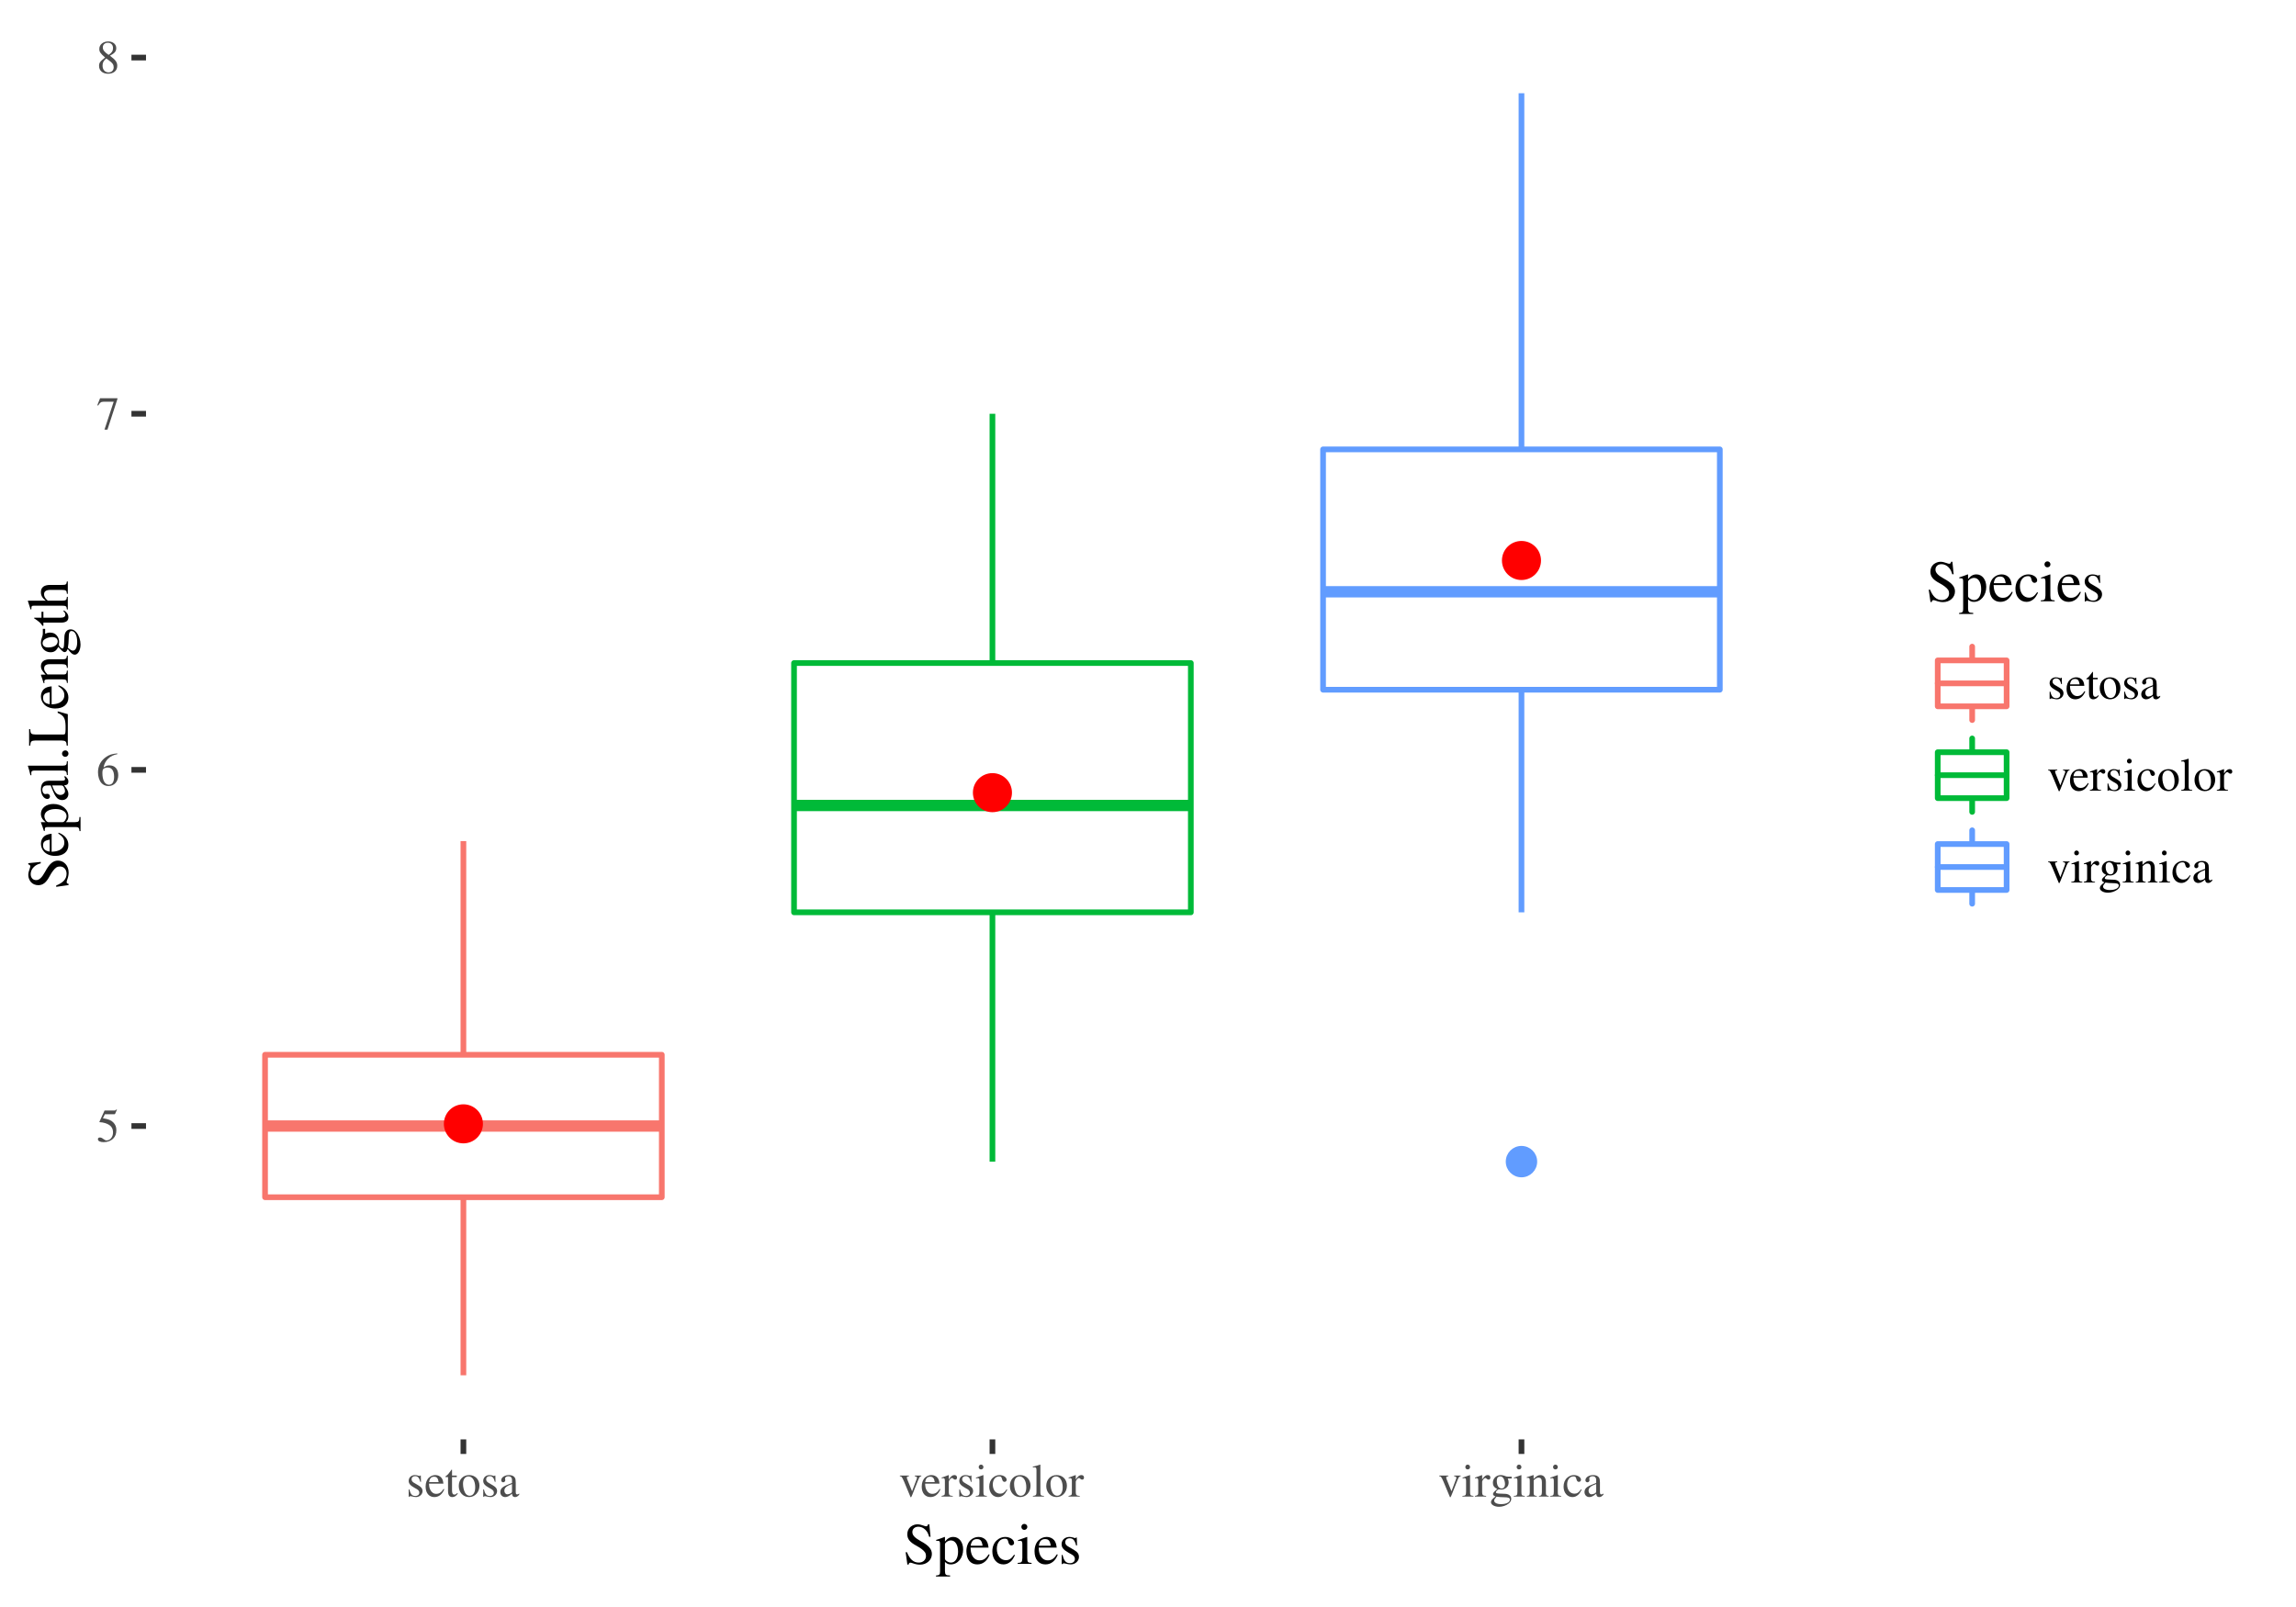
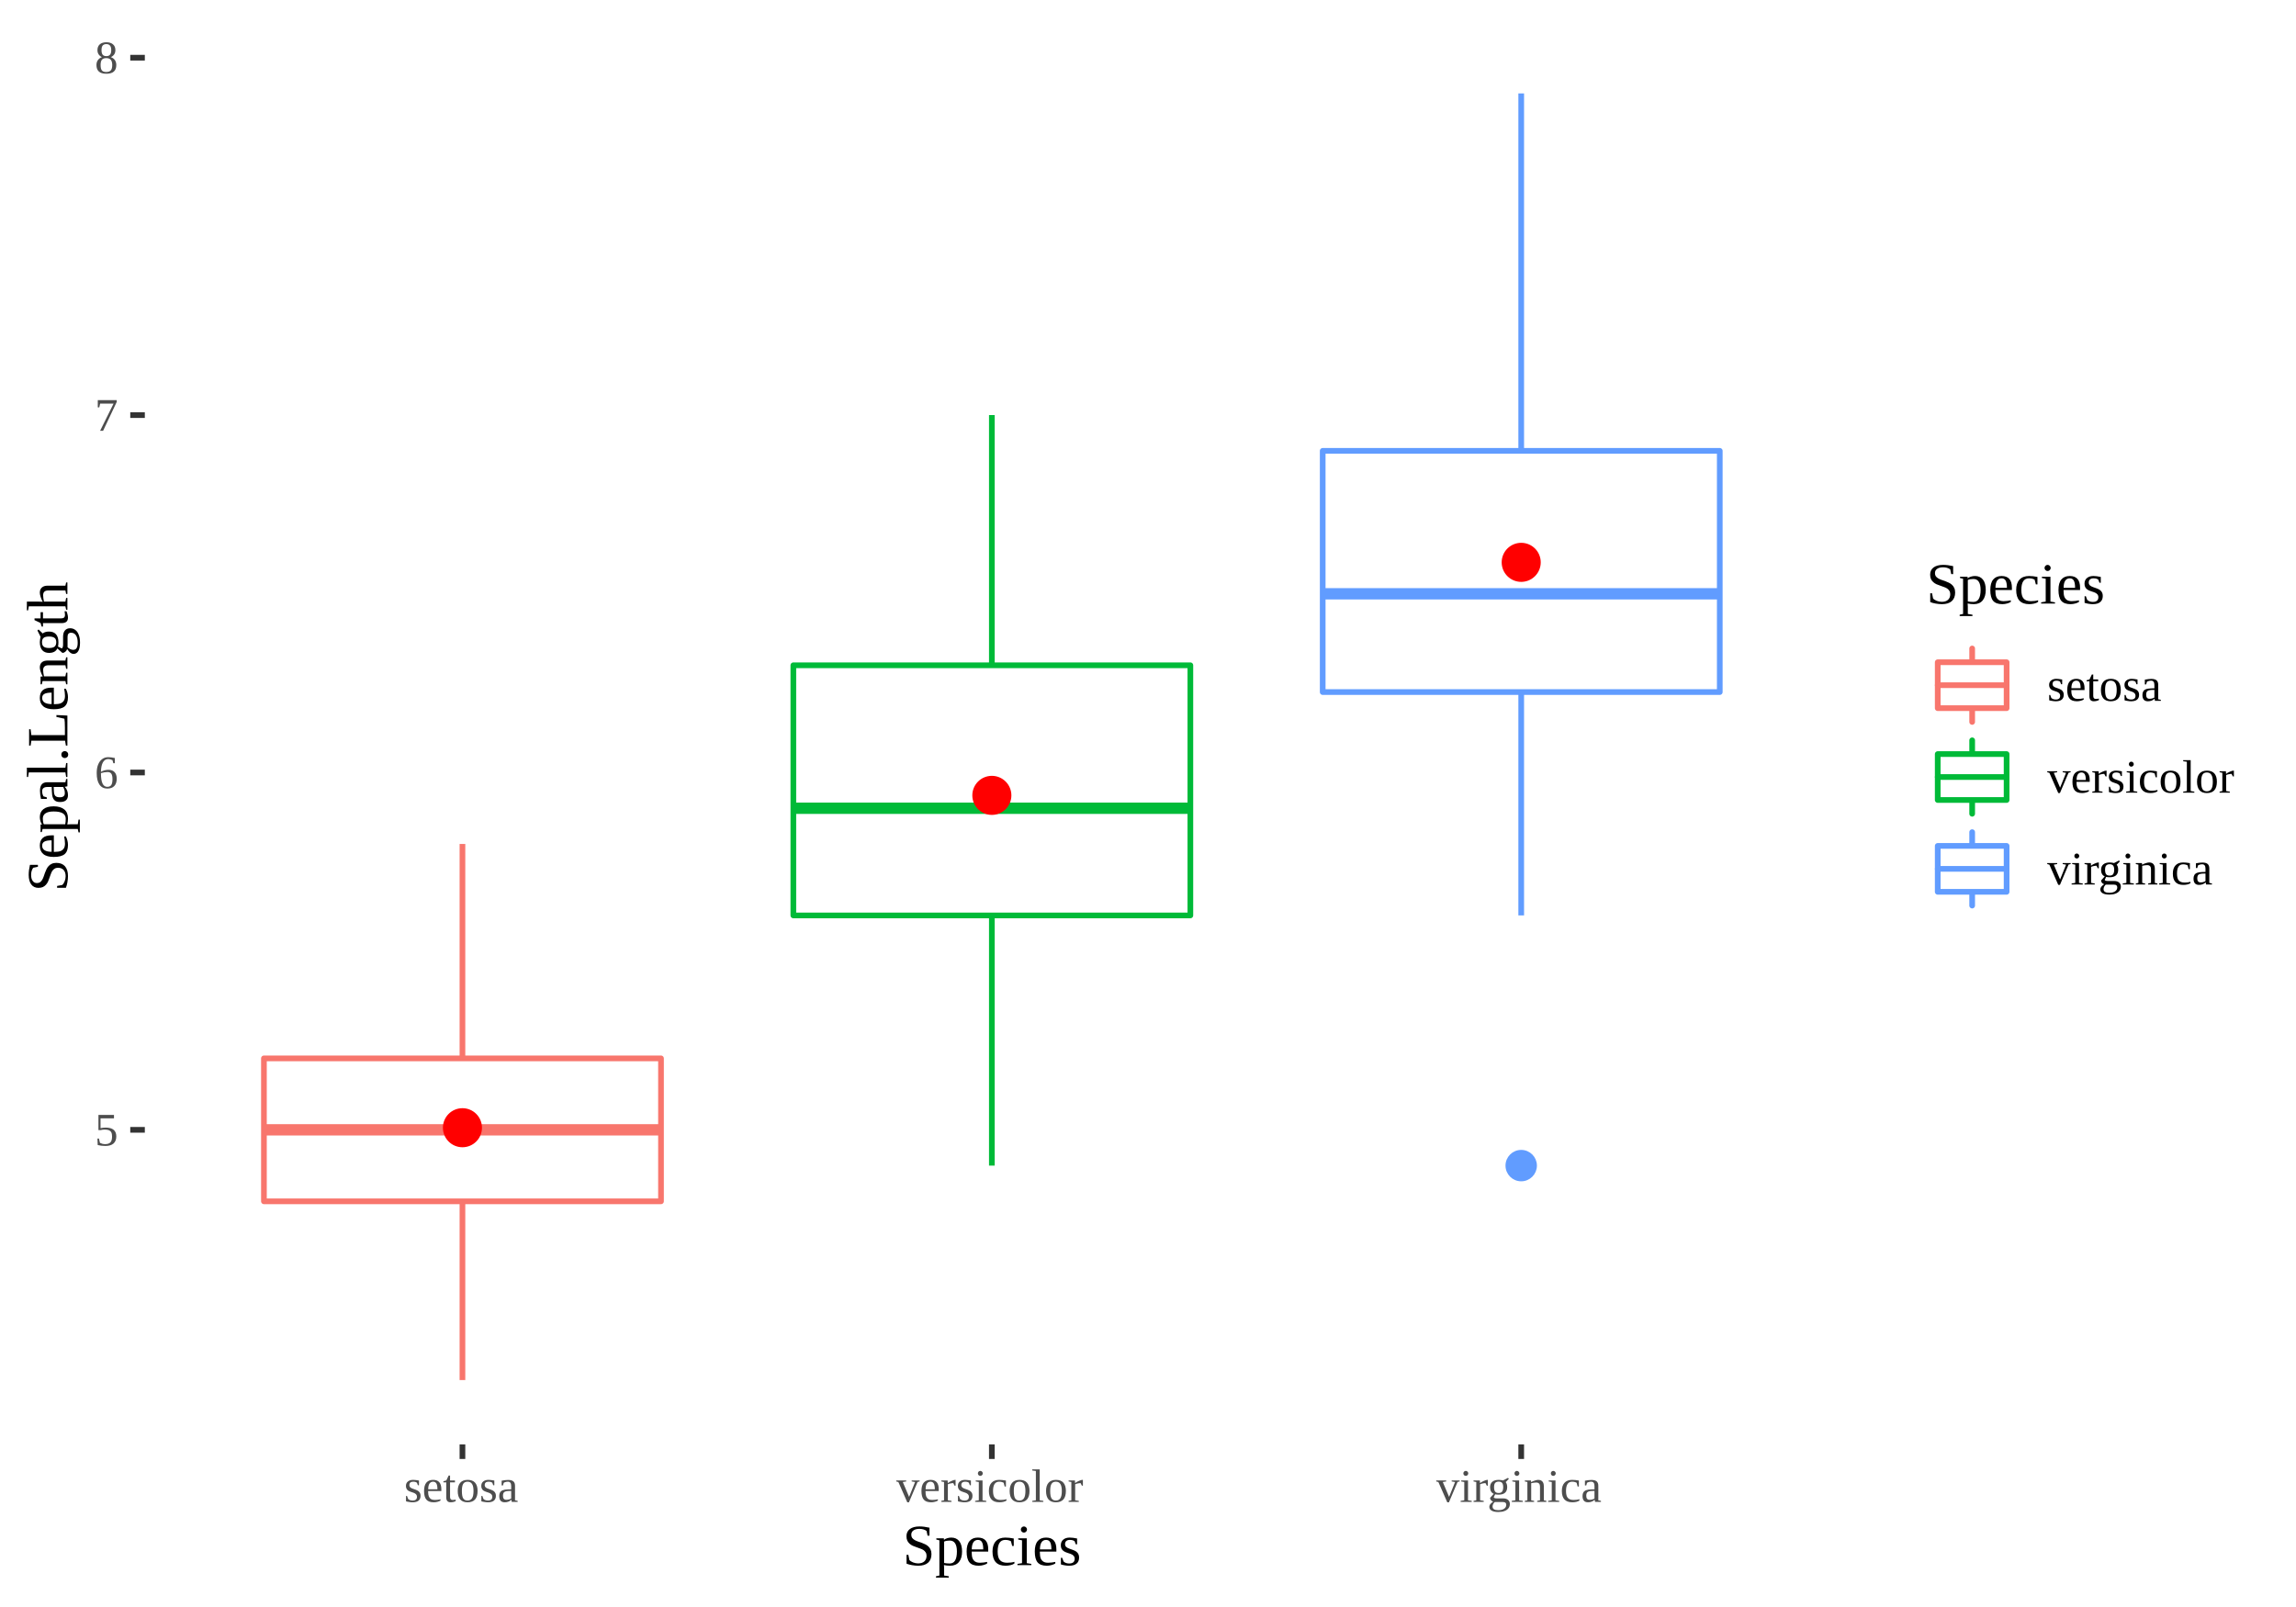
<svg xmlns="http://www.w3.org/2000/svg" viewBox="0 0 432.00 302.40">
  <defs>
    <style type="text/css">
-     line, polyline, path, rect, circle {
+     line, polyline, polygon, path, rect, circle {
      fill: none;
      stroke: #000000;
      stroke-linecap: round;
      stroke-linejoin: round;
      stroke-miterlimit: 10.00;
    }
  </style>
  </defs>
  <rect width="100%" height="100%" style="stroke: none; fill: #FFFFFF;" />
  <defs>
-     <clipPath id="cpMjcuNDcwNHwzNDUuOTg3fDI3MC44Nnw1LjQ3OTQ1">
-       <rect x="27.47" y="5.48" width="318.52" height="265.38" />
+     <clipPath id="cpMjcuMjV8MzQ1Ljk5fDI3MS44MHw1LjQ4">
+       <rect x="27.25" y="5.48" width="318.74" height="266.32" />
    </clipPath>
  </defs>
-   <line x1="87.19" y1="198.48" x2="87.19" y2="158.27" style="stroke-width: 1.07; stroke: #F8766D; stroke-linecap: butt;" clip-path="url(#cpMjcuNDcwNHwzNDUuOTg3fDI3MC44Nnw1LjQ3OTQ1)" />
-   <line x1="87.19" y1="225.29" x2="87.19" y2="258.80" style="stroke-width: 1.07; stroke: #F8766D; stroke-linecap: butt;" clip-path="url(#cpMjcuNDcwNHwzNDUuOTg3fDI3MC44Nnw1LjQ3OTQ1)" />
-   <polyline points="49.87,198.48 49.87,225.29 124.52,225.29 124.52,198.48 49.87,198.48 " style="stroke-width: 1.07; stroke: #F8766D; fill: #FFFFFF;" clip-path="url(#cpMjcuNDcwNHwzNDUuOTg3fDI3MC44Nnw1LjQ3OTQ1)" />
-   <line x1="49.87" y1="211.89" x2="124.52" y2="211.89" style="stroke-width: 2.13; stroke: #F8766D; stroke-linecap: butt;" clip-path="url(#cpMjcuNDcwNHwzNDUuOTg3fDI3MC44Nnw1LjQ3OTQ1)" />
-   <line x1="186.73" y1="124.77" x2="186.73" y2="77.86" style="stroke-width: 1.07; stroke: #00BA38; stroke-linecap: butt;" clip-path="url(#cpMjcuNDcwNHwzNDUuOTg3fDI3MC44Nnw1LjQ3OTQ1)" />
-   <line x1="186.73" y1="171.68" x2="186.73" y2="218.59" style="stroke-width: 1.07; stroke: #00BA38; stroke-linecap: butt;" clip-path="url(#cpMjcuNDcwNHwzNDUuOTg3fDI3MC44Nnw1LjQ3OTQ1)" />
-   <polyline points="149.40,124.77 149.40,171.68 224.06,171.68 224.06,124.77 149.40,124.77 " style="stroke-width: 1.07; stroke: #00BA38; fill: #FFFFFF;" clip-path="url(#cpMjcuNDcwNHwzNDUuOTg3fDI3MC44Nnw1LjQ3OTQ1)" />
-   <line x1="149.40" y1="151.57" x2="224.06" y2="151.57" style="stroke-width: 2.13; stroke: #00BA38; stroke-linecap: butt;" clip-path="url(#cpMjcuNDcwNHwzNDUuOTg3fDI3MC44Nnw1LjQ3OTQ1)" />
-   <circle cx="286.27" cy="218.59" r="1.95pt" style="stroke-width: 0.71; stroke: #619CFF; fill: #619CFF;" clip-path="url(#cpMjcuNDcwNHwzNDUuOTg3fDI3MC44Nnw1LjQ3OTQ1)" />
-   <line x1="286.27" y1="84.56" x2="286.27" y2="17.54" style="stroke-width: 1.07; stroke: #619CFF; stroke-linecap: butt;" clip-path="url(#cpMjcuNDcwNHwzNDUuOTg3fDI3MC44Nnw1LjQ3OTQ1)" />
-   <line x1="286.27" y1="129.79" x2="286.27" y2="171.68" style="stroke-width: 1.07; stroke: #619CFF; stroke-linecap: butt;" clip-path="url(#cpMjcuNDcwNHwzNDUuOTg3fDI3MC44Nnw1LjQ3OTQ1)" />
-   <polyline points="248.94,84.56 248.94,129.79 323.59,129.79 323.59,84.56 248.94,84.56 " style="stroke-width: 1.07; stroke: #619CFF; fill: #FFFFFF;" clip-path="url(#cpMjcuNDcwNHwzNDUuOTg3fDI3MC44Nnw1LjQ3OTQ1)" />
-   <line x1="248.94" y1="111.36" x2="323.59" y2="111.36" style="stroke-width: 2.13; stroke: #619CFF; stroke-linecap: butt;" clip-path="url(#cpMjcuNDcwNHwzNDUuOTg3fDI3MC44Nnw1LjQ3OTQ1)" />
-   <circle cx="87.19" cy="211.48" r="2.49pt" style="stroke-width: 0.71; stroke: #FF0000; fill: #FF0000;" clip-path="url(#cpMjcuNDcwNHwzNDUuOTg3fDI3MC44Nnw1LjQ3OTQ1)" />
-   <circle cx="186.73" cy="149.16" r="2.49pt" style="stroke-width: 0.71; stroke: #FF0000; fill: #FF0000;" clip-path="url(#cpMjcuNDcwNHwzNDUuOTg3fDI3MC44Nnw1LjQ3OTQ1)" />
-   <circle cx="286.27" cy="105.47" r="2.49pt" style="stroke-width: 0.71; stroke: #FF0000; fill: #FF0000;" clip-path="url(#cpMjcuNDcwNHwzNDUuOTg3fDI3MC44Nnw1LjQ3OTQ1)" />
+   <line x1="87.01" y1="199.16" x2="87.01" y2="158.81" style="stroke-width: 1.07; stroke: #F8766D; stroke-linecap: butt;" clip-path="url(#cpMjcuMjV8MzQ1Ljk5fDI3MS44MHw1LjQ4)" />
+   <line x1="87.01" y1="226.06" x2="87.01" y2="259.69" style="stroke-width: 1.07; stroke: #F8766D; stroke-linecap: butt;" clip-path="url(#cpMjcuMjV8MzQ1Ljk5fDI3MS44MHw1LjQ4)" />
+   <polygon points="49.66,199.16 49.66,226.06 124.37,226.06 124.37,199.16 49.66,199.16 " style="stroke-width: 1.07; stroke: #F8766D; fill: #FFFFFF;" clip-path="url(#cpMjcuMjV8MzQ1Ljk5fDI3MS44MHw1LjQ4)" />
+   <line x1="49.66" y1="212.61" x2="124.37" y2="212.61" style="stroke-width: 2.13; stroke: #F8766D; stroke-linecap: butt;" clip-path="url(#cpMjcuMjV8MzQ1Ljk5fDI3MS44MHw1LjQ4)" />
+   <line x1="186.62" y1="125.19" x2="186.62" y2="78.11" style="stroke-width: 1.07; stroke: #00BA38; stroke-linecap: butt;" clip-path="url(#cpMjcuMjV8MzQ1Ljk5fDI3MS44MHw1LjQ4)" />
+   <line x1="186.62" y1="172.26" x2="186.62" y2="219.34" style="stroke-width: 1.07; stroke: #00BA38; stroke-linecap: butt;" clip-path="url(#cpMjcuMjV8MzQ1Ljk5fDI3MS44MHw1LjQ4)" />
+   <polygon points="149.27,125.19 149.27,172.26 223.97,172.26 223.97,125.19 149.27,125.19 " style="stroke-width: 1.07; stroke: #00BA38; fill: #FFFFFF;" clip-path="url(#cpMjcuMjV8MzQ1Ljk5fDI3MS44MHw1LjQ4)" />
+   <line x1="149.27" y1="152.09" x2="223.97" y2="152.09" style="stroke-width: 2.13; stroke: #00BA38; stroke-linecap: butt;" clip-path="url(#cpMjcuMjV8MzQ1Ljk5fDI3MS44MHw1LjQ4)" />
+   <circle cx="286.22" cy="219.34" r="1.95pt" style="stroke-width: 0.71; stroke: #619CFF; fill: #619CFF;" clip-path="url(#cpMjcuMjV8MzQ1Ljk5fDI3MS44MHw1LjQ4)" />
+   <line x1="286.22" y1="84.84" x2="286.22" y2="17.58" style="stroke-width: 1.07; stroke: #619CFF; stroke-linecap: butt;" clip-path="url(#cpMjcuMjV8MzQ1Ljk5fDI3MS44MHw1LjQ4)" />
+   <line x1="286.22" y1="130.23" x2="286.22" y2="172.26" style="stroke-width: 1.07; stroke: #619CFF; stroke-linecap: butt;" clip-path="url(#cpMjcuMjV8MzQ1Ljk5fDI3MS44MHw1LjQ4)" />
+   <polygon points="248.87,84.84 248.87,130.23 323.58,130.23 323.58,84.84 248.87,84.84 " style="stroke-width: 1.07; stroke: #619CFF; fill: #FFFFFF;" clip-path="url(#cpMjcuMjV8MzQ1Ljk5fDI3MS44MHw1LjQ4)" />
+   <line x1="248.87" y1="111.74" x2="323.58" y2="111.74" style="stroke-width: 2.13; stroke: #619CFF; stroke-linecap: butt;" clip-path="url(#cpMjcuMjV8MzQ1Ljk5fDI3MS44MHw1LjQ4)" />
+   <circle cx="87.01" cy="212.21" r="2.49pt" style="stroke-width: 0.71; stroke: #FF0000; fill: #FF0000;" clip-path="url(#cpMjcuMjV8MzQ1Ljk5fDI3MS44MHw1LjQ4)" />
+   <circle cx="186.62" cy="149.67" r="2.49pt" style="stroke-width: 0.71; stroke: #FF0000; fill: #FF0000;" clip-path="url(#cpMjcuMjV8MzQ1Ljk5fDI3MS44MHw1LjQ4)" />
+   <circle cx="286.22" cy="105.82" r="2.49pt" style="stroke-width: 0.71; stroke: #FF0000; fill: #FF0000;" clip-path="url(#cpMjcuMjV8MzQ1Ljk5fDI3MS44MHw1LjQ4)" />
  <defs>
-     <clipPath id="cpMHw0MzJ8MzAyLjR8MA==">
+     <clipPath id="cpMC4wMHw0MzIuMDB8MzAyLjQwfDAuMDA=">
      <rect x="0.00" y="0.00" width="432.00" height="302.40" />
    </clipPath>
  </defs>
-   <g clip-path="url(#cpMHw0MzJ8MzAyLjR8MA==)">
-     <text x="18.14" y="214.80" style="font-size: 8.80px; fill: #4D4D4D; font-family: Nimbus Roman No9 L;" textLength="4.40px" lengthAdjust="spacingAndGlyphs">5</text>
+   <g clip-path="url(#cpMC4wMHw0MzIuMDB8MzAyLjQwfDAuMDA=)">
+     <text x="17.82" y="215.56" style="font-size: 8.80px; fill: #4D4D4D; font-family: Liberation Serif;" textLength="4.50px" lengthAdjust="spacingAndGlyphs">5</text>
  </g>
-   <g clip-path="url(#cpMHw0MzJ8MzAyLjR8MA==)">
-     <text x="18.14" y="147.79" style="font-size: 8.80px; fill: #4D4D4D; font-family: Nimbus Roman No9 L;" textLength="4.40px" lengthAdjust="spacingAndGlyphs">6</text>
+   <g clip-path="url(#cpMC4wMHw0MzIuMDB8MzAyLjQwfDAuMDA=)">
+     <text x="17.82" y="148.31" style="font-size: 8.80px; fill: #4D4D4D; font-family: Liberation Serif;" textLength="4.50px" lengthAdjust="spacingAndGlyphs">6</text>
  </g>
-   <g clip-path="url(#cpMHw0MzJ8MzAyLjR8MA==)">
-     <text x="18.14" y="80.77" style="font-size: 8.80px; fill: #4D4D4D; font-family: Nimbus Roman No9 L;" textLength="4.40px" lengthAdjust="spacingAndGlyphs">7</text>
+   <g clip-path="url(#cpMC4wMHw0MzIuMDB8MzAyLjQwfDAuMDA=)">
+     <text x="17.82" y="81.06" style="font-size: 8.80px; fill: #4D4D4D; font-family: Liberation Serif;" textLength="4.50px" lengthAdjust="spacingAndGlyphs">7</text>
  </g>
-   <g clip-path="url(#cpMHw0MzJ8MzAyLjR8MA==)">
-     <text x="18.14" y="13.75" style="font-size: 8.80px; fill: #4D4D4D; font-family: Nimbus Roman No9 L;" textLength="4.40px" lengthAdjust="spacingAndGlyphs">8</text>
+   <g clip-path="url(#cpMC4wMHw0MzIuMDB8MzAyLjQwfDAuMDA=)">
+     <text x="17.82" y="13.80" style="font-size: 8.80px; fill: #4D4D4D; font-family: Liberation Serif;" textLength="4.50px" lengthAdjust="spacingAndGlyphs">8</text>
  </g>
-   <polyline points="24.73,211.89 27.47,211.89 " style="stroke-width: 1.07; stroke: #333333; stroke-linecap: butt;" clip-path="url(#cpMHw0MzJ8MzAyLjR8MA==)" />
-   <polyline points="24.73,144.87 27.47,144.87 " style="stroke-width: 1.07; stroke: #333333; stroke-linecap: butt;" clip-path="url(#cpMHw0MzJ8MzAyLjR8MA==)" />
-   <polyline points="24.73,77.86 27.47,77.86 " style="stroke-width: 1.07; stroke: #333333; stroke-linecap: butt;" clip-path="url(#cpMHw0MzJ8MzAyLjR8MA==)" />
-   <polyline points="24.73,10.84 27.47,10.84 " style="stroke-width: 1.07; stroke: #333333; stroke-linecap: butt;" clip-path="url(#cpMHw0MzJ8MzAyLjR8MA==)" />
-   <polyline points="87.19,273.60 87.19,270.86 " style="stroke-width: 1.07; stroke: #333333; stroke-linecap: butt;" clip-path="url(#cpMHw0MzJ8MzAyLjR8MA==)" />
-   <polyline points="186.73,273.60 186.73,270.86 " style="stroke-width: 1.07; stroke: #333333; stroke-linecap: butt;" clip-path="url(#cpMHw0MzJ8MzAyLjR8MA==)" />
-   <polyline points="286.27,273.60 286.27,270.86 " style="stroke-width: 1.07; stroke: #333333; stroke-linecap: butt;" clip-path="url(#cpMHw0MzJ8MzAyLjR8MA==)" />
-   <g clip-path="url(#cpMHw0MzJ8MzAyLjR8MA==)">
-     <text x="76.44" y="281.62" style="font-size: 8.80px; fill: #4D4D4D; font-family: Nimbus Roman No9 L;" textLength="21.50px" lengthAdjust="spacingAndGlyphs">setosa</text>
+   <polyline points="24.51,212.61 27.25,212.61 " style="stroke-width: 1.07; stroke: #333333; stroke-linecap: butt;" clip-path="url(#cpMC4wMHw0MzIuMDB8MzAyLjQwfDAuMDA=)" />
+   <polyline points="24.51,145.36 27.25,145.36 " style="stroke-width: 1.07; stroke: #333333; stroke-linecap: butt;" clip-path="url(#cpMC4wMHw0MzIuMDB8MzAyLjQwfDAuMDA=)" />
+   <polyline points="24.51,78.11 27.25,78.11 " style="stroke-width: 1.07; stroke: #333333; stroke-linecap: butt;" clip-path="url(#cpMC4wMHw0MzIuMDB8MzAyLjQwfDAuMDA=)" />
+   <polyline points="24.51,10.86 27.25,10.86 " style="stroke-width: 1.07; stroke: #333333; stroke-linecap: butt;" clip-path="url(#cpMC4wMHw0MzIuMDB8MzAyLjQwfDAuMDA=)" />
+   <polyline points="87.01,274.54 87.01,271.80 " style="stroke-width: 1.07; stroke: #333333; stroke-linecap: butt;" clip-path="url(#cpMC4wMHw0MzIuMDB8MzAyLjQwfDAuMDA=)" />
+   <polyline points="186.62,274.54 186.62,271.80 " style="stroke-width: 1.07; stroke: #333333; stroke-linecap: butt;" clip-path="url(#cpMC4wMHw0MzIuMDB8MzAyLjQwfDAuMDA=)" />
+   <polyline points="286.22,274.54 286.22,271.80 " style="stroke-width: 1.07; stroke: #333333; stroke-linecap: butt;" clip-path="url(#cpMC4wMHw0MzIuMDB8MzAyLjQwfDAuMDA=)" />
+   <g clip-path="url(#cpMC4wMHw0MzIuMDB8MzAyLjQwfDAuMDA=)">
+     <text x="76.02" y="282.62" style="font-size: 8.80px; fill: #4D4D4D; font-family: Liberation Serif;" textLength="21.99px" lengthAdjust="spacingAndGlyphs">setosa</text>
  </g>
-   <g clip-path="url(#cpMHw0MzJ8MzAyLjR8MA==)">
-     <text x="169.14" y="281.62" style="font-size: 8.80px; fill: #4D4D4D; font-family: Nimbus Roman No9 L;" textLength="35.18px" lengthAdjust="spacingAndGlyphs">versicolor</text>
+   <g clip-path="url(#cpMC4wMHw0MzIuMDB8MzAyLjQwfDAuMDA=)">
+     <text x="168.63" y="282.62" style="font-size: 8.80px; fill: #4D4D4D; font-family: Liberation Serif;" textLength="35.99px" lengthAdjust="spacingAndGlyphs">versicolor</text>
  </g>
-   <g clip-path="url(#cpMHw0MzJ8MzAyLjR8MA==)">
-     <text x="270.63" y="281.62" style="font-size: 8.80px; fill: #4D4D4D; font-family: Nimbus Roman No9 L;" textLength="31.27px" lengthAdjust="spacingAndGlyphs">virginica</text>
+   <g clip-path="url(#cpMC4wMHw0MzIuMDB8MzAyLjQwfDAuMDA=)">
+     <text x="270.23" y="282.62" style="font-size: 8.80px; fill: #4D4D4D; font-family: Liberation Serif;" textLength="31.99px" lengthAdjust="spacingAndGlyphs">virginica</text>
  </g>
-   <g clip-path="url(#cpMHw0MzJ8MzAyLjR8MA==)">
-     <text x="169.93" y="294.28" style="font-size: 11.00px; font-family: Nimbus Roman No9 L;" textLength="33.60px" lengthAdjust="spacingAndGlyphs">Species</text>
+   <g clip-path="url(#cpMC4wMHw0MzIuMDB8MzAyLjQwfDAuMDA=)">
+     <text x="169.82" y="294.52" style="font-size: 11.00px; font-family: Liberation Serif;" textLength="33.60px" lengthAdjust="spacingAndGlyphs">Species</text>
  </g>
-   <g clip-path="url(#cpMHw0MzJ8MzAyLjR8MA==)">
-     <text transform="translate(12.76,167.35) rotate(-90)" style="font-size: 11.00px; font-family: Nimbus Roman No9 L;" textLength="58.35px" lengthAdjust="spacingAndGlyphs">Sepal.Length</text>
+   <g clip-path="url(#cpMC4wMHw0MzIuMDB8MzAyLjQwfDAuMDA=)">
+     <text transform="translate(12.68,167.81) rotate(-90)" style="font-size: 11.00px; font-family: Liberation Serif;" textLength="58.35px" lengthAdjust="spacingAndGlyphs">Sepal.Length</text>
  </g>
-   <g clip-path="url(#cpMHw0MzJ8MzAyLjR8MA==)">
-     <text x="362.43" y="113.15" style="font-size: 11.00px; font-family: Nimbus Roman No9 L;" textLength="33.60px" lengthAdjust="spacingAndGlyphs">Species</text>
+   <g clip-path="url(#cpMC4wMHw0MzIuMDB8MzAyLjQwfDAuMDA=)">
+     <text x="362.43" y="113.58" style="font-size: 11.00px; font-family: Liberation Serif;" textLength="33.60px" lengthAdjust="spacingAndGlyphs">Species</text>
  </g>
-   <polyline points="371.07,135.50 371.07,132.91 " style="stroke-width: 1.07; stroke: #F8766D;" clip-path="url(#cpMHw0MzJ8MzAyLjR8MA==)" />
-   <polyline points="371.07,124.27 371.07,121.68 " style="stroke-width: 1.07; stroke: #F8766D;" clip-path="url(#cpMHw0MzJ8MzAyLjR8MA==)" />
-   <rect x="364.59" y="124.27" width="12.96" height="8.64" style="stroke-width: 1.07; stroke: #F8766D; fill: #FFFFFF;" clip-path="url(#cpMHw0MzJ8MzAyLjR8MA==)" />
-   <polyline points="364.59,128.59 377.55,128.59 " style="stroke-width: 1.07; stroke: #F8766D;" clip-path="url(#cpMHw0MzJ8MzAyLjR8MA==)" />
-   <polyline points="371.07,152.78 371.07,150.19 " style="stroke-width: 1.07; stroke: #00BA38;" clip-path="url(#cpMHw0MzJ8MzAyLjR8MA==)" />
-   <polyline points="371.07,141.55 371.07,138.96 " style="stroke-width: 1.07; stroke: #00BA38;" clip-path="url(#cpMHw0MzJ8MzAyLjR8MA==)" />
-   <rect x="364.59" y="141.55" width="12.96" height="8.64" style="stroke-width: 1.07; stroke: #00BA38; fill: #FFFFFF;" clip-path="url(#cpMHw0MzJ8MzAyLjR8MA==)" />
-   <polyline points="364.59,145.87 377.55,145.87 " style="stroke-width: 1.07; stroke: #00BA38;" clip-path="url(#cpMHw0MzJ8MzAyLjR8MA==)" />
-   <polyline points="371.07,170.06 371.07,167.47 " style="stroke-width: 1.07; stroke: #619CFF;" clip-path="url(#cpMHw0MzJ8MzAyLjR8MA==)" />
-   <polyline points="371.07,158.83 371.07,156.24 " style="stroke-width: 1.07; stroke: #619CFF;" clip-path="url(#cpMHw0MzJ8MzAyLjR8MA==)" />
-   <rect x="364.59" y="158.83" width="12.96" height="8.64" style="stroke-width: 1.07; stroke: #619CFF; fill: #FFFFFF;" clip-path="url(#cpMHw0MzJ8MzAyLjR8MA==)" />
-   <polyline points="364.59,163.15 377.55,163.15 " style="stroke-width: 1.07; stroke: #619CFF;" clip-path="url(#cpMHw0MzJ8MzAyLjR8MA==)" />
-   <g clip-path="url(#cpMHw0MzJ8MzAyLjR8MA==)">
-     <text x="385.19" y="131.50" style="font-size: 8.80px; font-family: Nimbus Roman No9 L;" textLength="21.50px" lengthAdjust="spacingAndGlyphs">setosa</text>
+   <polyline points="371.07,135.85 371.07,133.26 " style="stroke-width: 1.07; stroke: #F8766D;" clip-path="url(#cpMC4wMHw0MzIuMDB8MzAyLjQwfDAuMDA=)" />
+   <polyline points="371.07,124.62 371.07,122.03 " style="stroke-width: 1.07; stroke: #F8766D;" clip-path="url(#cpMC4wMHw0MzIuMDB8MzAyLjQwfDAuMDA=)" />
+   <rect x="364.59" y="124.62" width="12.96" height="8.64" style="stroke-width: 1.07; stroke: #F8766D; fill: #FFFFFF;" clip-path="url(#cpMC4wMHw0MzIuMDB8MzAyLjQwfDAuMDA=)" />
+   <polyline points="364.59,128.94 377.55,128.94 " style="stroke-width: 1.07; stroke: #F8766D;" clip-path="url(#cpMC4wMHw0MzIuMDB8MzAyLjQwfDAuMDA=)" />
+   <polyline points="371.07,153.13 371.07,150.54 " style="stroke-width: 1.07; stroke: #00BA38;" clip-path="url(#cpMC4wMHw0MzIuMDB8MzAyLjQwfDAuMDA=)" />
+   <polyline points="371.07,141.90 371.07,139.31 " style="stroke-width: 1.07; stroke: #00BA38;" clip-path="url(#cpMC4wMHw0MzIuMDB8MzAyLjQwfDAuMDA=)" />
+   <rect x="364.59" y="141.90" width="12.96" height="8.64" style="stroke-width: 1.07; stroke: #00BA38; fill: #FFFFFF;" clip-path="url(#cpMC4wMHw0MzIuMDB8MzAyLjQwfDAuMDA=)" />
+   <polyline points="364.59,146.22 377.55,146.22 " style="stroke-width: 1.07; stroke: #00BA38;" clip-path="url(#cpMC4wMHw0MzIuMDB8MzAyLjQwfDAuMDA=)" />
+   <polyline points="371.07,170.41 371.07,167.82 " style="stroke-width: 1.07; stroke: #619CFF;" clip-path="url(#cpMC4wMHw0MzIuMDB8MzAyLjQwfDAuMDA=)" />
+   <polyline points="371.07,159.18 371.07,156.59 " style="stroke-width: 1.07; stroke: #619CFF;" clip-path="url(#cpMC4wMHw0MzIuMDB8MzAyLjQwfDAuMDA=)" />
+   <rect x="364.59" y="159.18" width="12.96" height="8.64" style="stroke-width: 1.07; stroke: #619CFF; fill: #FFFFFF;" clip-path="url(#cpMC4wMHw0MzIuMDB8MzAyLjQwfDAuMDA=)" />
+   <polyline points="364.59,163.50 377.55,163.50 " style="stroke-width: 1.07; stroke: #619CFF;" clip-path="url(#cpMC4wMHw0MzIuMDB8MzAyLjQwfDAuMDA=)" />
+   <g clip-path="url(#cpMC4wMHw0MzIuMDB8MzAyLjQwfDAuMDA=)">
+     <text x="385.19" y="131.88" style="font-size: 8.80px; font-family: Liberation Serif;" textLength="21.99px" lengthAdjust="spacingAndGlyphs">setosa</text>
  </g>
-   <g clip-path="url(#cpMHw0MzJ8MzAyLjR8MA==)">
-     <text x="385.19" y="148.78" style="font-size: 8.80px; font-family: Nimbus Roman No9 L;" textLength="35.18px" lengthAdjust="spacingAndGlyphs">versicolor</text>
+   <g clip-path="url(#cpMC4wMHw0MzIuMDB8MzAyLjQwfDAuMDA=)">
+     <text x="385.19" y="149.16" style="font-size: 8.80px; font-family: Liberation Serif;" textLength="35.99px" lengthAdjust="spacingAndGlyphs">versicolor</text>
  </g>
-   <g clip-path="url(#cpMHw0MzJ8MzAyLjR8MA==)">
-     <text x="385.19" y="166.06" style="font-size: 8.80px; font-family: Nimbus Roman No9 L;" textLength="31.27px" lengthAdjust="spacingAndGlyphs">virginica</text>
+   <g clip-path="url(#cpMC4wMHw0MzIuMDB8MzAyLjQwfDAuMDA=)">
+     <text x="385.19" y="166.44" style="font-size: 8.80px; font-family: Liberation Serif;" textLength="31.99px" lengthAdjust="spacingAndGlyphs">virginica</text>
  </g>
</svg>
